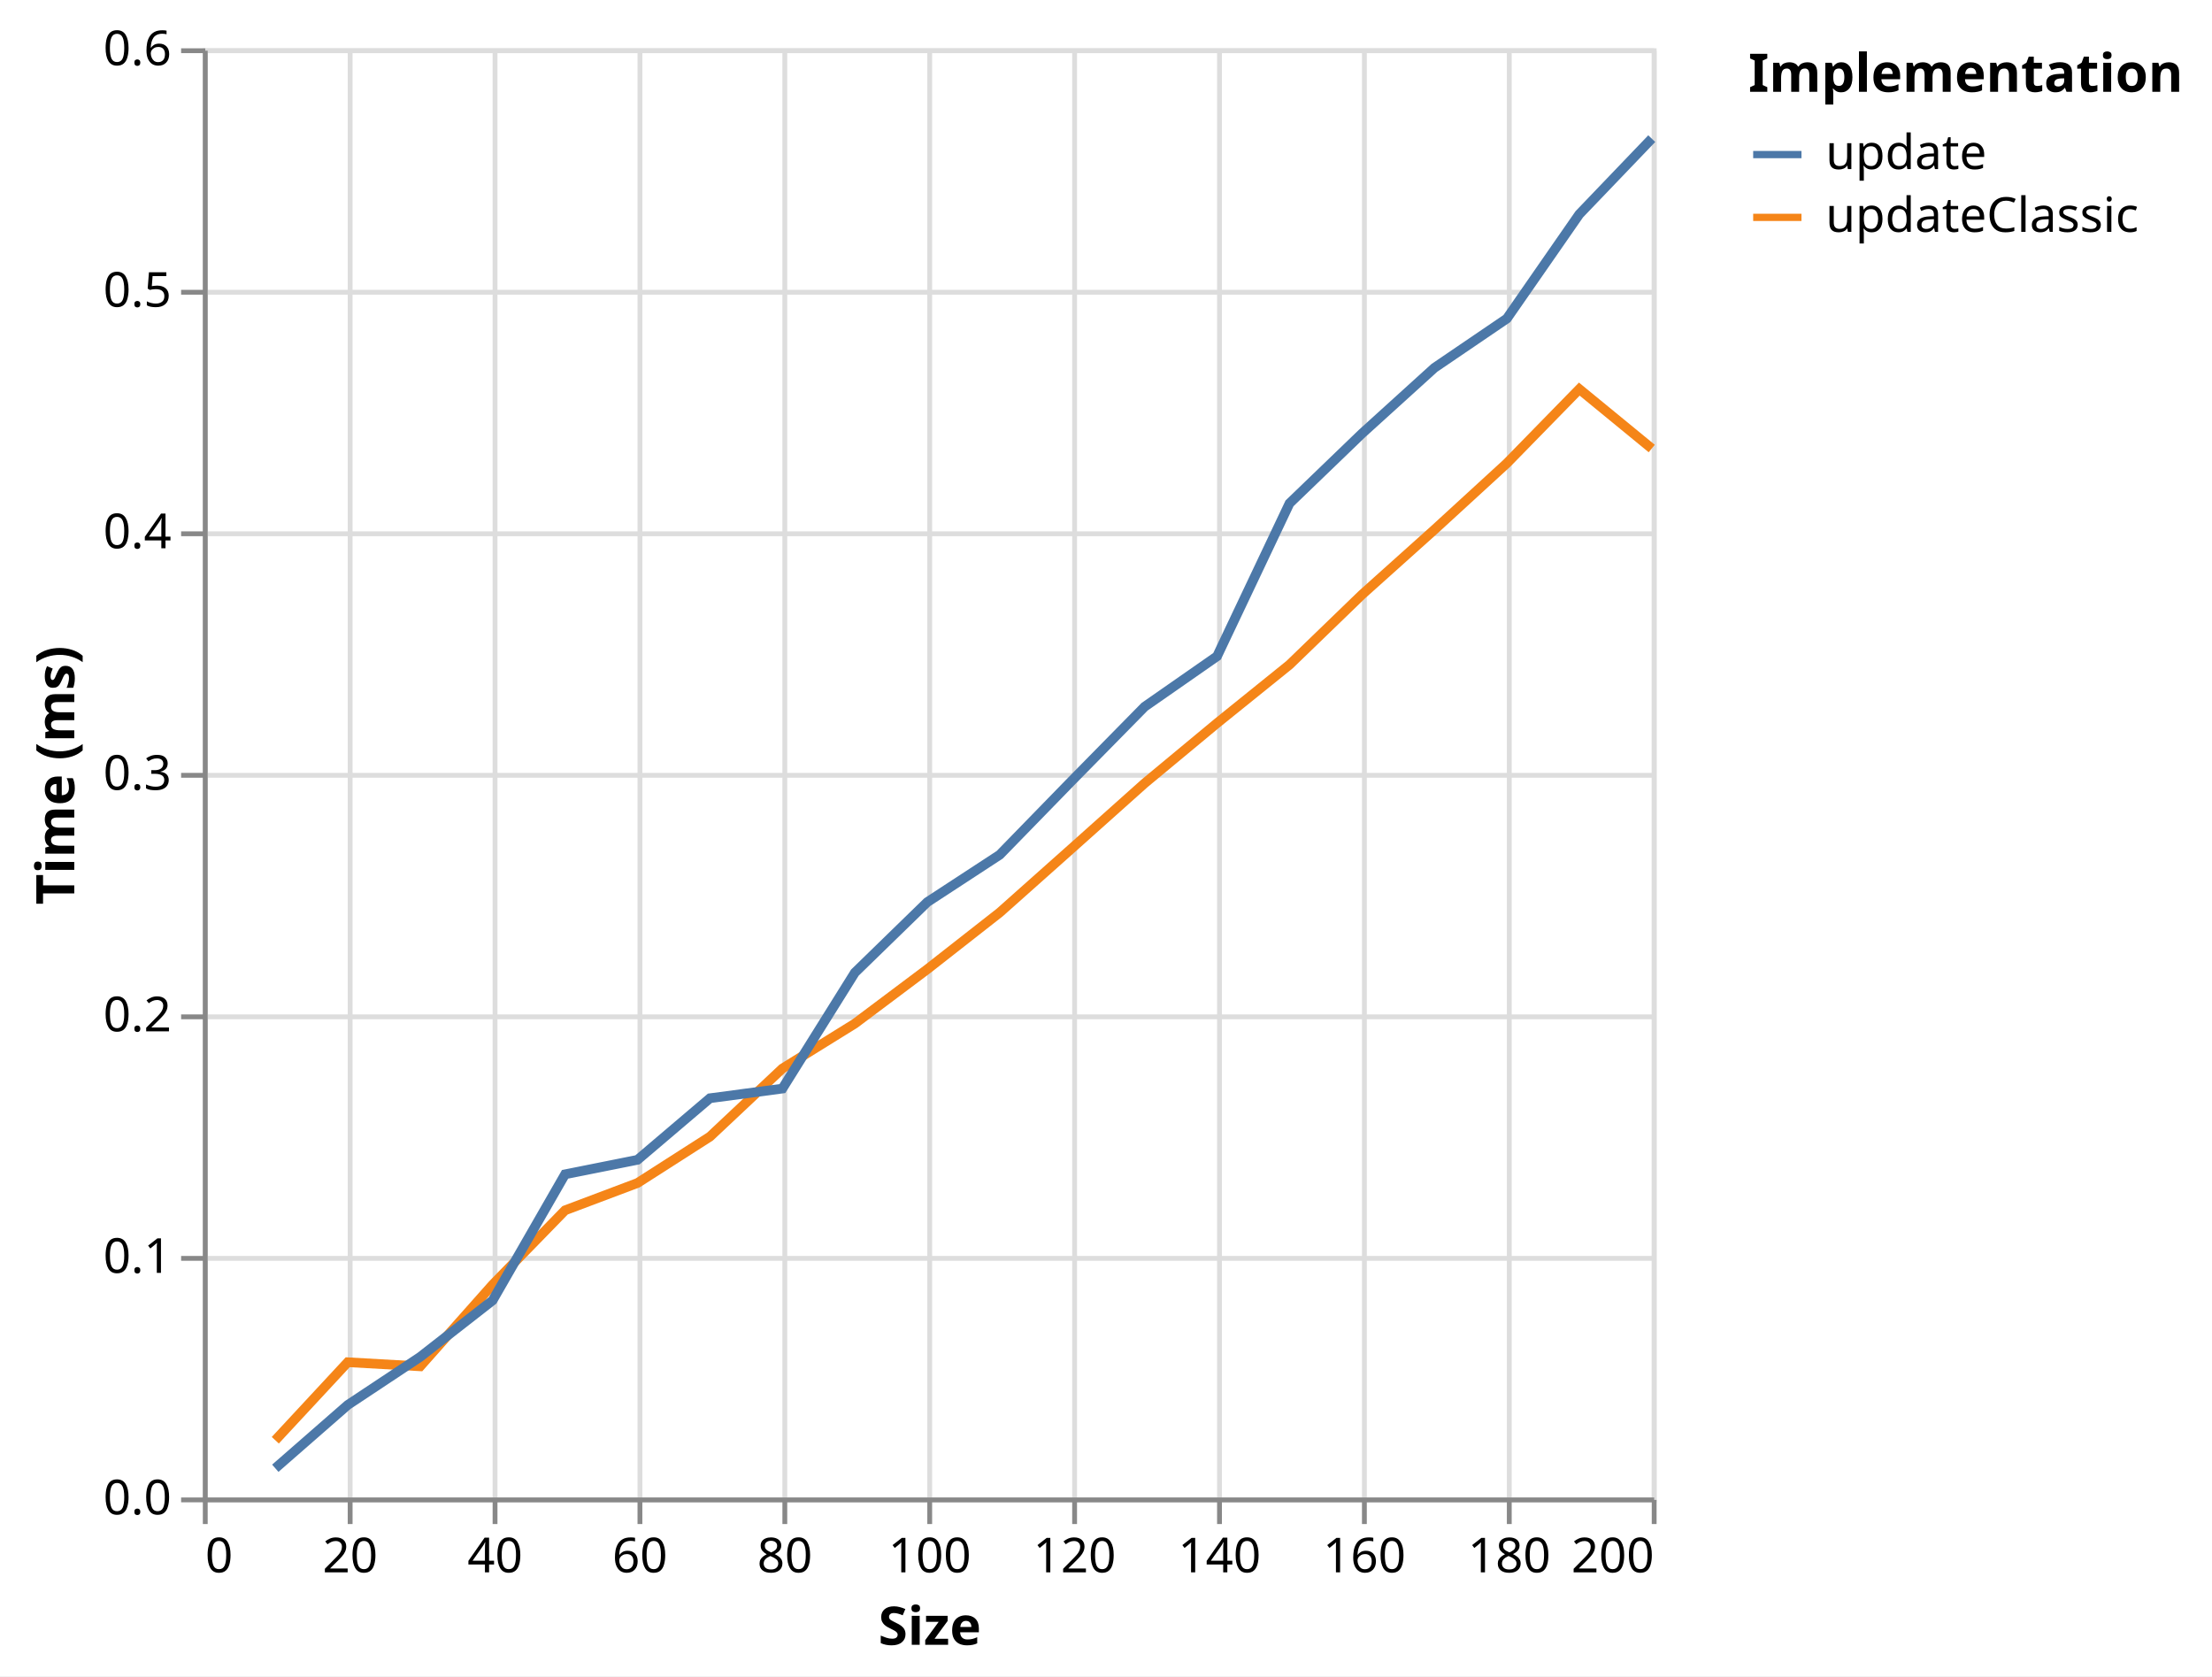
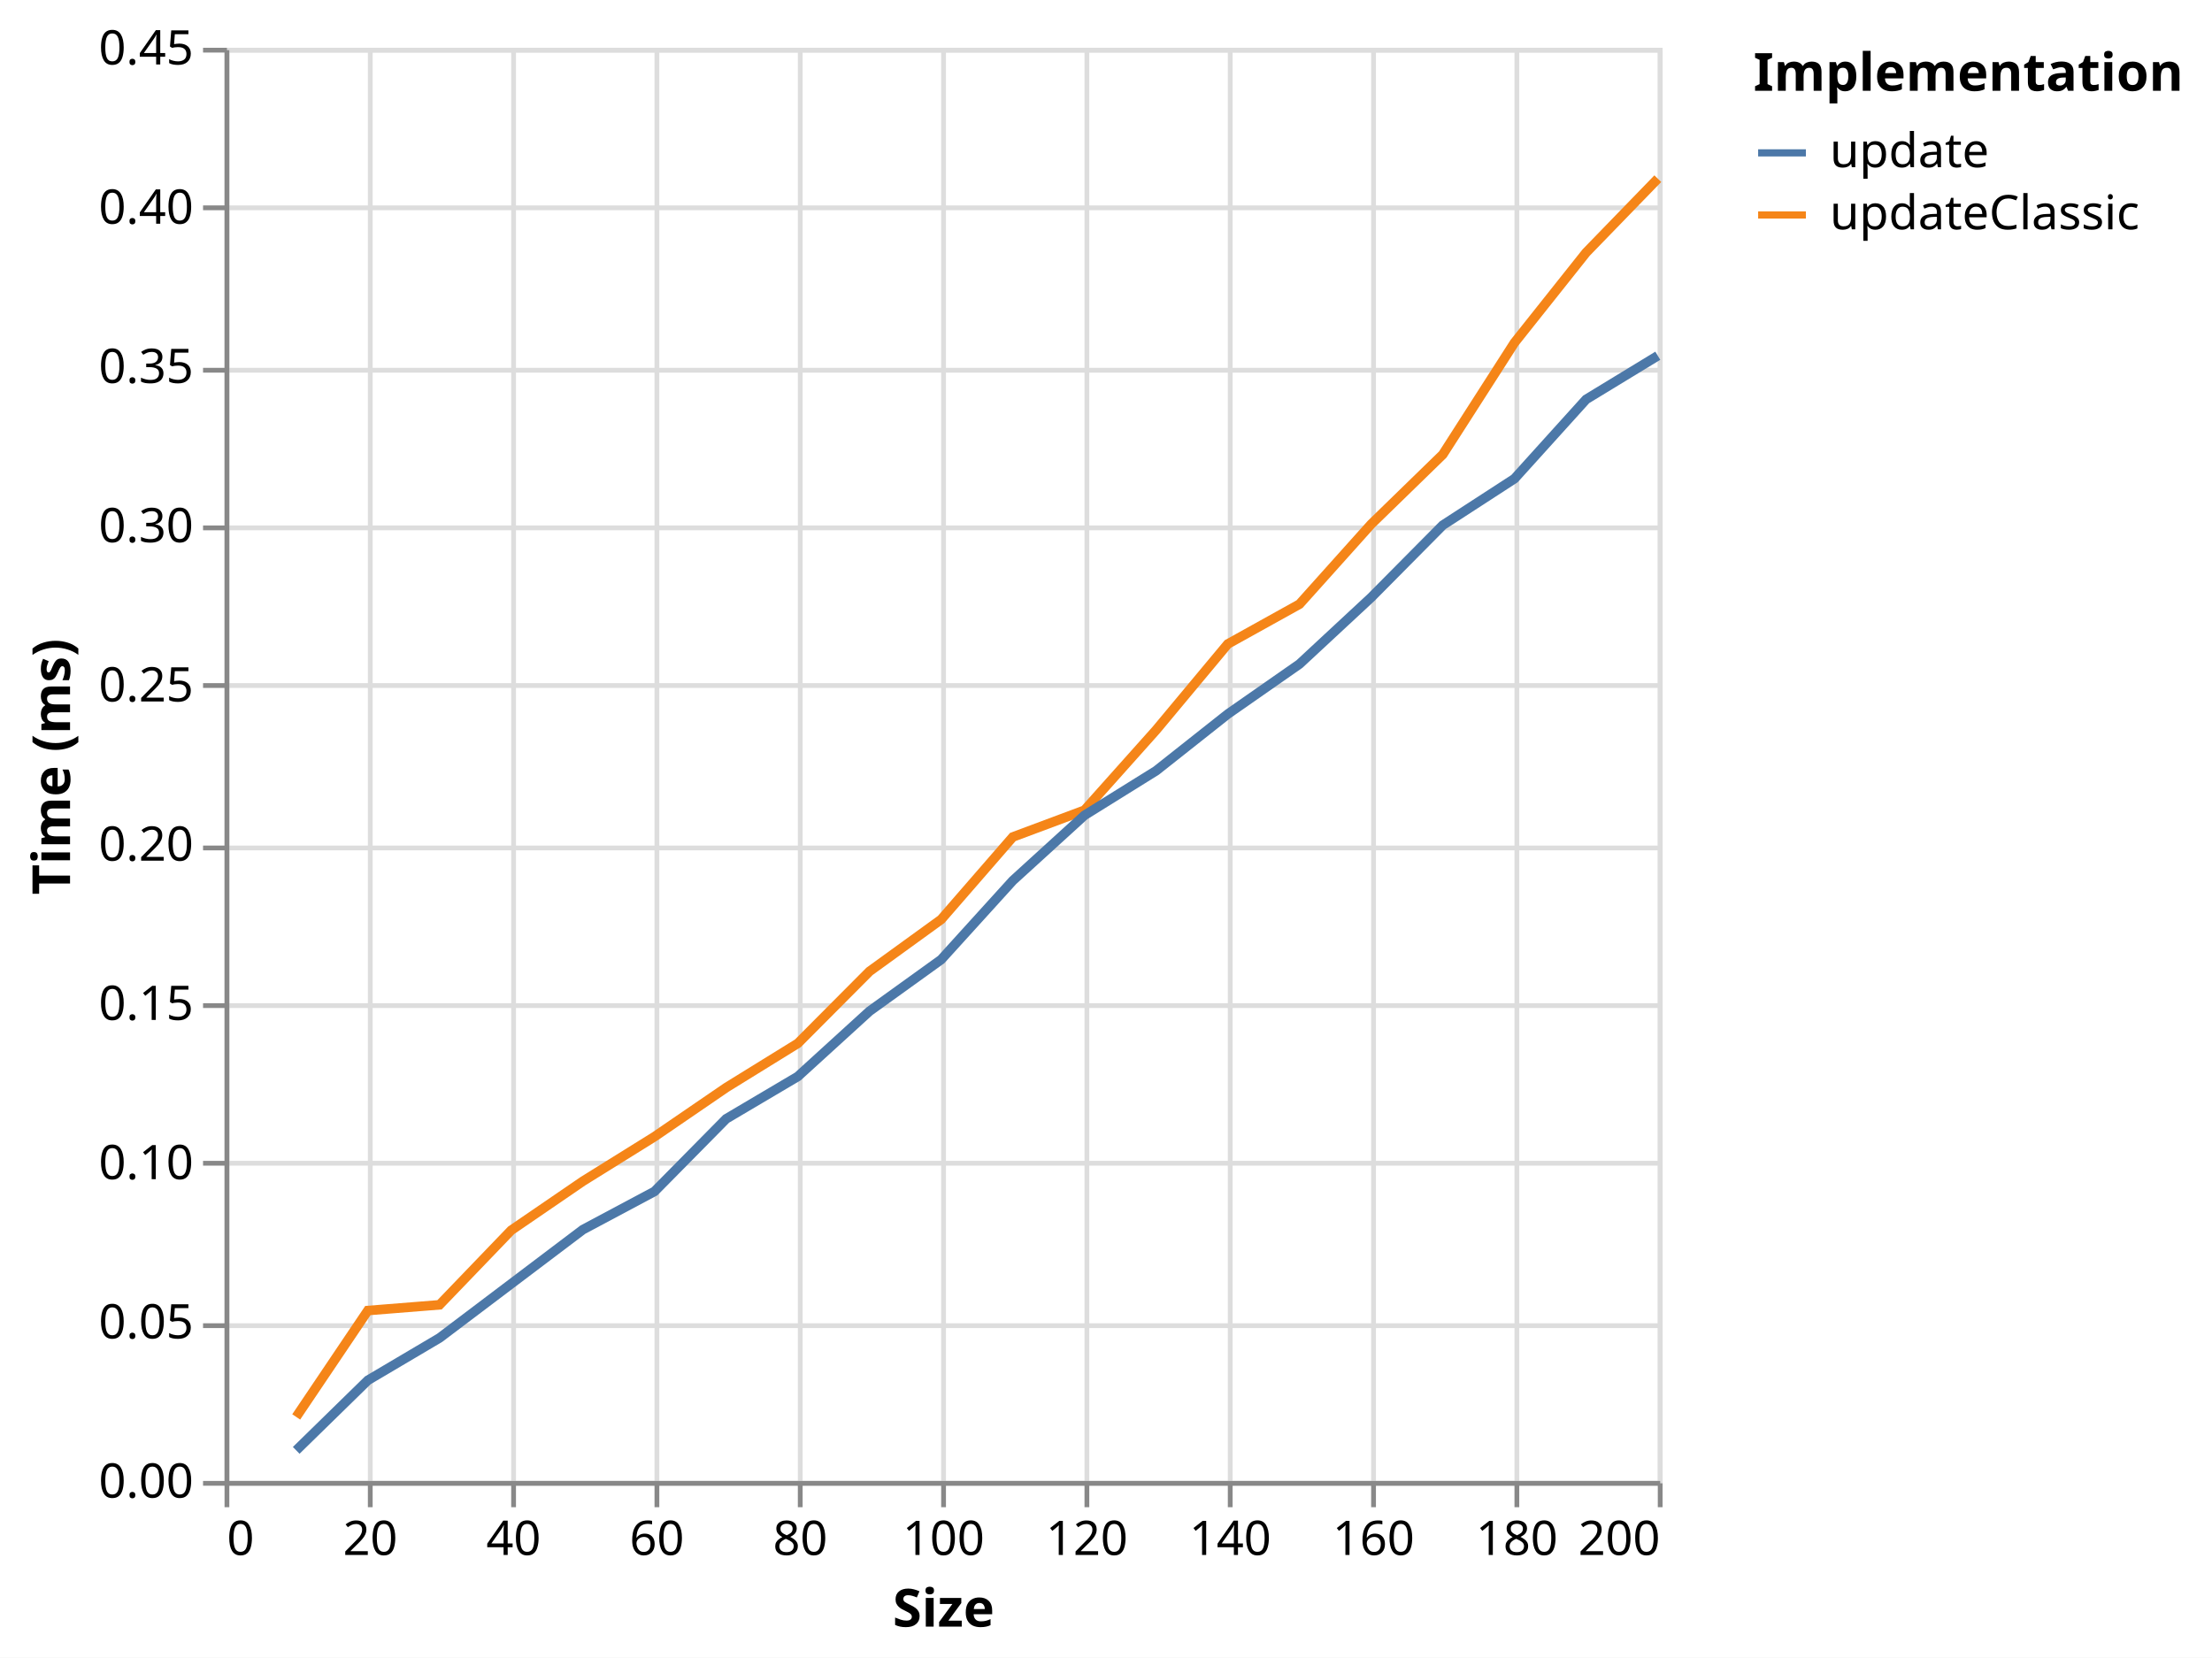
- <svg xmlns="http://www.w3.org/2000/svg" version="1.1" class="marks" width="458" height="347" viewBox="0 0 458 347">
-   <rect width="458" height="347" fill="white" />
-   <g fill="none" stroke-miterlimit="10" transform="translate(42,10)">
+ <svg xmlns="http://www.w3.org/2000/svg" version="1.1" class="marks" width="463" height="347" viewBox="0 0 463 347">
+   <rect width="463" height="347" fill="white" />
+   <g fill="none" stroke-miterlimit="10" transform="translate(47,10)">
    <g class="mark-group role-frame root" role="graphics-object" aria-roledescription="group mark container">
      <g transform="translate(0,0)">
        <path class="background" aria-hidden="true" d="M0.5,0.5h300v300h-300Z" stroke="#ddd" />
        <g>
          <g class="mark-group role-axis" aria-hidden="true">
            <g transform="translate(0.5,300.5)">
              <path class="background" aria-hidden="true" d="M0,0h0v0h0Z" pointer-events="none" />
              <g>
                <g class="mark-rule role-axis-grid" pointer-events="none">
                  <line transform="translate(0,-300)" x2="0" y2="300" stroke="#ddd" stroke-width="1" opacity="1" />
                  <line transform="translate(30,-300)" x2="0" y2="300" stroke="#ddd" stroke-width="1" opacity="1" />
                  <line transform="translate(60,-300)" x2="0" y2="300" stroke="#ddd" stroke-width="1" opacity="1" />
                  <line transform="translate(90,-300)" x2="0" y2="300" stroke="#ddd" stroke-width="1" opacity="1" />
                  <line transform="translate(120,-300)" x2="0" y2="300" stroke="#ddd" stroke-width="1" opacity="1" />
                  <line transform="translate(150,-300)" x2="0" y2="300" stroke="#ddd" stroke-width="1" opacity="1" />
                  <line transform="translate(180,-300)" x2="0" y2="300" stroke="#ddd" stroke-width="1" opacity="1" />
                  <line transform="translate(210,-300)" x2="0" y2="300" stroke="#ddd" stroke-width="1" opacity="1" />
                  <line transform="translate(240,-300)" x2="0" y2="300" stroke="#ddd" stroke-width="1" opacity="1" />
                  <line transform="translate(270,-300)" x2="0" y2="300" stroke="#ddd" stroke-width="1" opacity="1" />
                  <line transform="translate(300,-300)" x2="0" y2="300" stroke="#ddd" stroke-width="1" opacity="1" />
                </g>
              </g>
              <path class="foreground" aria-hidden="true" d="" pointer-events="none" display="none" />
            </g>
          </g>
          <g class="mark-group role-axis" aria-hidden="true">
            <g transform="translate(0.5,0.5)">
              <path class="background" aria-hidden="true" d="M0,0h0v0h0Z" pointer-events="none" />
              <g>
                <g class="mark-rule role-axis-grid" pointer-events="none">
                  <line transform="translate(0,300)" x2="300" y2="0" stroke="#ddd" stroke-width="1" opacity="1" />
-                   <line transform="translate(0,250)" x2="300" y2="0" stroke="#ddd" stroke-width="1" opacity="1" />
+                   <line transform="translate(0,267)" x2="300" y2="0" stroke="#ddd" stroke-width="1" opacity="1" />
+                   <line transform="translate(0,233)" x2="300" y2="0" stroke="#ddd" stroke-width="1" opacity="1" />
                  <line transform="translate(0,200)" x2="300" y2="0" stroke="#ddd" stroke-width="1" opacity="1" />
-                   <line transform="translate(0,150)" x2="300" y2="0" stroke="#ddd" stroke-width="1" opacity="1" />
+                   <line transform="translate(0,167)" x2="300" y2="0" stroke="#ddd" stroke-width="1" opacity="1" />
+                   <line transform="translate(0,133)" x2="300" y2="0" stroke="#ddd" stroke-width="1" opacity="1" />
                  <line transform="translate(0,100)" x2="300" y2="0" stroke="#ddd" stroke-width="1" opacity="1" />
-                   <line transform="translate(0,50)" x2="300" y2="0" stroke="#ddd" stroke-width="1" opacity="1" />
+                   <line transform="translate(0,67)" x2="300" y2="0" stroke="#ddd" stroke-width="1" opacity="1" />
+                   <line transform="translate(0,33)" x2="300" y2="0" stroke="#ddd" stroke-width="1" opacity="1" />
                  <line transform="translate(0,0)" x2="300" y2="0" stroke="#ddd" stroke-width="1" opacity="1" />
                </g>
              </g>
              <path class="foreground" aria-hidden="true" d="" pointer-events="none" display="none" />
            </g>
          </g>
          <g class="mark-group role-axis" role="graphics-symbol" aria-roledescription="axis" aria-label="X-axis titled 'Size' for a linear scale with values from 0 to 200">
            <g transform="translate(0.5,300.5)">
              <path class="background" aria-hidden="true" d="M0,0h0v0h0Z" pointer-events="none" />
              <g>
                <g class="mark-rule role-axis-tick" pointer-events="none">
                  <line transform="translate(0,0)" x2="0" y2="5" stroke="#888" stroke-width="1" opacity="1" />
                  <line transform="translate(30,0)" x2="0" y2="5" stroke="#888" stroke-width="1" opacity="1" />
                  <line transform="translate(60,0)" x2="0" y2="5" stroke="#888" stroke-width="1" opacity="1" />
                  <line transform="translate(90,0)" x2="0" y2="5" stroke="#888" stroke-width="1" opacity="1" />
                  <line transform="translate(120,0)" x2="0" y2="5" stroke="#888" stroke-width="1" opacity="1" />
                  <line transform="translate(150,0)" x2="0" y2="5" stroke="#888" stroke-width="1" opacity="1" />
                  <line transform="translate(180,0)" x2="0" y2="5" stroke="#888" stroke-width="1" opacity="1" />
                  <line transform="translate(210,0)" x2="0" y2="5" stroke="#888" stroke-width="1" opacity="1" />
                  <line transform="translate(240,0)" x2="0" y2="5" stroke="#888" stroke-width="1" opacity="1" />
                  <line transform="translate(270,0)" x2="0" y2="5" stroke="#888" stroke-width="1" opacity="1" />
                  <line transform="translate(300,0)" x2="0" y2="5" stroke="#888" stroke-width="1" opacity="1" />
                </g>
                <g class="mark-text role-axis-label" pointer-events="none">
                  <text text-anchor="start" transform="translate(0,15)" font-family="sans-serif" font-size="10px" fill="#000" opacity="1">0</text>
                  <text text-anchor="middle" transform="translate(30,15)" font-family="sans-serif" font-size="10px" fill="#000" opacity="1">20</text>
                  <text text-anchor="middle" transform="translate(60,15)" font-family="sans-serif" font-size="10px" fill="#000" opacity="1">40</text>
                  <text text-anchor="middle" transform="translate(90,15)" font-family="sans-serif" font-size="10px" fill="#000" opacity="1">60</text>
                  <text text-anchor="middle" transform="translate(120,15)" font-family="sans-serif" font-size="10px" fill="#000" opacity="1">80</text>
                  <text text-anchor="middle" transform="translate(150,15)" font-family="sans-serif" font-size="10px" fill="#000" opacity="1">100</text>
                  <text text-anchor="middle" transform="translate(180,15)" font-family="sans-serif" font-size="10px" fill="#000" opacity="1">120</text>
                  <text text-anchor="middle" transform="translate(210,15)" font-family="sans-serif" font-size="10px" fill="#000" opacity="1">140</text>
                  <text text-anchor="middle" transform="translate(240,15)" font-family="sans-serif" font-size="10px" fill="#000" opacity="1">160</text>
                  <text text-anchor="middle" transform="translate(270,15)" font-family="sans-serif" font-size="10px" fill="#000" opacity="1">180</text>
                  <text text-anchor="end" transform="translate(300,15)" font-family="sans-serif" font-size="10px" fill="#000" opacity="1">200</text>
                </g>
                <g class="mark-rule role-axis-domain" pointer-events="none">
                  <line transform="translate(0,0)" x2="300" y2="0" stroke="#888" stroke-width="1" opacity="1" />
                </g>
                <g class="mark-text role-axis-title" pointer-events="none">
                  <text text-anchor="middle" transform="translate(150,30)" font-family="sans-serif" font-size="11px" font-weight="bold" fill="#000" opacity="1">Size</text>
                </g>
              </g>
              <path class="foreground" aria-hidden="true" d="" pointer-events="none" display="none" />
            </g>
          </g>
-           <g class="mark-group role-axis" role="graphics-symbol" aria-roledescription="axis" aria-label="Y-axis titled 'Time (ms)' for a linear scale with values from 0.0 to 0.6">
+           <g class="mark-group role-axis" role="graphics-symbol" aria-roledescription="axis" aria-label="Y-axis titled 'Time (ms)' for a linear scale with values from 0.0 to 0.5">
            <g transform="translate(0.5,0.5)">
              <path class="background" aria-hidden="true" d="M0,0h0v0h0Z" pointer-events="none" />
              <g>
                <g class="mark-rule role-axis-tick" pointer-events="none">
                  <line transform="translate(0,300)" x2="-5" y2="0" stroke="#888" stroke-width="1" opacity="1" />
-                   <line transform="translate(0,250)" x2="-5" y2="0" stroke="#888" stroke-width="1" opacity="1" />
+                   <line transform="translate(0,267)" x2="-5" y2="0" stroke="#888" stroke-width="1" opacity="1" />
+                   <line transform="translate(0,233)" x2="-5" y2="0" stroke="#888" stroke-width="1" opacity="1" />
                  <line transform="translate(0,200)" x2="-5" y2="0" stroke="#888" stroke-width="1" opacity="1" />
-                   <line transform="translate(0,150)" x2="-5" y2="0" stroke="#888" stroke-width="1" opacity="1" />
+                   <line transform="translate(0,167)" x2="-5" y2="0" stroke="#888" stroke-width="1" opacity="1" />
+                   <line transform="translate(0,133)" x2="-5" y2="0" stroke="#888" stroke-width="1" opacity="1" />
                  <line transform="translate(0,100)" x2="-5" y2="0" stroke="#888" stroke-width="1" opacity="1" />
-                   <line transform="translate(0,50)" x2="-5" y2="0" stroke="#888" stroke-width="1" opacity="1" />
+                   <line transform="translate(0,67)" x2="-5" y2="0" stroke="#888" stroke-width="1" opacity="1" />
+                   <line transform="translate(0,33)" x2="-5" y2="0" stroke="#888" stroke-width="1" opacity="1" />
                  <line transform="translate(0,0)" x2="-5" y2="0" stroke="#888" stroke-width="1" opacity="1" />
                </g>
                <g class="mark-text role-axis-label" pointer-events="none">
-                   <text text-anchor="end" transform="translate(-7,303)" font-family="sans-serif" font-size="10px" fill="#000" opacity="1">0.0</text>
-                   <text text-anchor="end" transform="translate(-7,253)" font-family="sans-serif" font-size="10px" fill="#000" opacity="1">0.1</text>
-                   <text text-anchor="end" transform="translate(-7,203)" font-family="sans-serif" font-size="10px" fill="#000" opacity="1">0.2</text>
-                   <text text-anchor="end" transform="translate(-7,153)" font-family="sans-serif" font-size="10px" fill="#000" opacity="1">0.3</text>
-                   <text text-anchor="end" transform="translate(-7,103)" font-family="sans-serif" font-size="10px" fill="#000" opacity="1">0.4</text>
-                   <text text-anchor="end" transform="translate(-7,53)" font-family="sans-serif" font-size="10px" fill="#000" opacity="1">0.5</text>
-                   <text text-anchor="end" transform="translate(-7,3)" font-family="sans-serif" font-size="10px" fill="#000" opacity="1">0.6</text>
+                   <text text-anchor="end" transform="translate(-7,303)" font-family="sans-serif" font-size="10px" fill="#000" opacity="1">0.00</text>
+                   <text text-anchor="end" transform="translate(-7,269.6667)" font-family="sans-serif" font-size="10px" fill="#000" opacity="1">0.05</text>
+                   <text text-anchor="end" transform="translate(-7,236.3333)" font-family="sans-serif" font-size="10px" fill="#000" opacity="1">0.10</text>
+                   <text text-anchor="end" transform="translate(-7,203)" font-family="sans-serif" font-size="10px" fill="#000" opacity="1">0.15</text>
+                   <text text-anchor="end" transform="translate(-7,169.6667)" font-family="sans-serif" font-size="10px" fill="#000" opacity="1">0.20</text>
+                   <text text-anchor="end" transform="translate(-7,136.3333)" font-family="sans-serif" font-size="10px" fill="#000" opacity="1">0.25</text>
+                   <text text-anchor="end" transform="translate(-7,103)" font-family="sans-serif" font-size="10px" fill="#000" opacity="1">0.30</text>
+                   <text text-anchor="end" transform="translate(-7,69.66667)" font-family="sans-serif" font-size="10px" fill="#000" opacity="1">0.35</text>
+                   <text text-anchor="end" transform="translate(-7,36.33333)" font-family="sans-serif" font-size="10px" fill="#000" opacity="1">0.40</text>
+                   <text text-anchor="end" transform="translate(-7,3)" font-family="sans-serif" font-size="10px" fill="#000" opacity="1">0.45</text>
                </g>
                <g class="mark-rule role-axis-domain" pointer-events="none">
                  <line transform="translate(0,300)" x2="0" y2="-300" stroke="#888" stroke-width="1" opacity="1" />
                </g>
                <g class="mark-text role-axis-title" pointer-events="none">
-                   <text text-anchor="middle" transform="translate(-25.11914,150) rotate(-90) translate(0,-2)" font-family="sans-serif" font-size="11px" font-weight="bold" fill="#000" opacity="1">Time (ms)</text>
+                   <text text-anchor="middle" transform="translate(-30.83887,150) rotate(-90) translate(0,-2)" font-family="sans-serif" font-size="11px" font-weight="bold" fill="#000" opacity="1">Time (ms)</text>
                </g>
              </g>
              <path class="foreground" aria-hidden="true" d="" pointer-events="none" display="none" />
            </g>
          </g>
          <g class="mark-group role-scope pathgroup" role="graphics-object" aria-roledescription="group mark container">
            <g transform="translate(0,0)">
              <path class="background" aria-hidden="true" d="M0,0h300v300h-300Z" />
              <g>
                <g class="mark-line role-mark marks" role="graphics-object" aria-roledescription="line mark container">
-                   <path aria-label="Size: 10; Time (ms): 0.0237; series: updateClassic" role="graphics-symbol" aria-roledescription="line mark" d="M15,288.15L30,272L45,272.85L60,255.95L75,240.55L90,234.9L105,225.3L120,211.2L135,201.9L150,190.65L165,178.9L180,165.55L195,152.15L210,139.7L225,127.6L240,113.1L255,99.65L270,85.9L285,70.55L300,82.85" stroke="#f58518" stroke-width="2" />
+                   <path aria-label="Size: 10; Time (ms): 0.0201; series: updateClassic" role="graphics-symbol" aria-roledescription="line mark" d="M15,286.6L30,264.333L45,263.133L60,247.533L75,237.267L90,227.933L105,217.667L120,208.4L135,193.333L150,182.467L165,165.2L180,159.6L195,142.8L210,124.8L225,116.467L240,99.733L255,85.133L270,61.733L285,42.867L300,27.4" stroke="#f58518" stroke-width="2" />
                </g>
              </g>
              <path class="foreground" aria-hidden="true" d="" display="none" />
            </g>
            <g transform="translate(0,0)">
              <path class="background" aria-hidden="true" d="M0,0h300v300h-300Z" />
              <g>
                <g class="mark-line role-mark marks" role="graphics-object" aria-roledescription="line mark container">
-                   <path aria-label="Size: 10; Time (ms): 0.0121; series: update" role="graphics-symbol" aria-roledescription="line mark" d="M15,293.95L30,280.85L45,270.9L60,259.2L75,233.1L90,230.1L105,217.35L120,215.35L135,191.35L150,176.75L165,166.95L180,151.55L195,136.3L210,125.85L225,94.2L240,79.75L255,66.15L270,55.95L285,34.35L300,18.7" stroke="#4c78a8" stroke-width="2" />
+                   <path aria-label="Size: 10; Time (ms): 0.0096; series: update" role="graphics-symbol" aria-roledescription="line mark" d="M15,293.6L30,278.933L45,270.067L60,258.733L75,247.4L90,239.4L105,224.2L120,215.333L135,201.667L150,190.867L165,174.333L180,160.667L195,151.333L210,139.467L225,129L240,115.067L255,99.933L270,90.2L285,73.6L300,64.467" stroke="#4c78a8" stroke-width="2" />
                </g>
              </g>
              <path class="foreground" aria-hidden="true" d="" display="none" />
            </g>
          </g>
          <g class="mark-group role-legend" role="graphics-symbol" aria-roledescription="legend" aria-label="Symbol legend titled 'Implementation' for stroke color with 2 values: update, updateClassic">
            <g transform="translate(320,0)">
              <path class="background" aria-hidden="true" d="M0,0h91v40h-91Z" pointer-events="none" />
              <g>
                <g class="mark-group role-legend-entry">
                  <g transform="translate(0,16)">
                    <path class="background" aria-hidden="true" d="M0,0h0v0h0Z" pointer-events="none" />
                    <g>
                      <g class="mark-group role-scope" role="graphics-object" aria-roledescription="group mark container">
                        <g transform="translate(0,0)">
                          <path class="background" aria-hidden="true" d="M0,0h80.812v11h-80.812Z" pointer-events="none" opacity="1" />
                          <g>
                            <g class="mark-symbol role-legend-symbol" pointer-events="none">
                              <path transform="translate(6,6)" d="M-5,0L5,0" stroke="#4c78a8" stroke-width="1.5" opacity="1" />
                            </g>
                            <g class="mark-text role-legend-label" pointer-events="none">
                              <text text-anchor="start" transform="translate(16,9)" font-family="sans-serif" font-size="10px" fill="#000" opacity="1">update</text>
                            </g>
                          </g>
                          <path class="foreground" aria-hidden="true" d="" pointer-events="none" display="none" />
                        </g>
                        <g transform="translate(0,13)">
                          <path class="background" aria-hidden="true" d="M0,0h80.812v11h-80.812Z" pointer-events="none" opacity="1" />
                          <g>
                            <g class="mark-symbol role-legend-symbol" pointer-events="none">
                              <path transform="translate(6,6)" d="M-5,0L5,0" stroke="#f58518" stroke-width="1.5" opacity="1" />
                            </g>
                            <g class="mark-text role-legend-label" pointer-events="none">
                              <text text-anchor="start" transform="translate(16,9)" font-family="sans-serif" font-size="10px" fill="#000" opacity="1">updateClassic</text>
                            </g>
                          </g>
                          <path class="foreground" aria-hidden="true" d="" pointer-events="none" display="none" />
                        </g>
                      </g>
                    </g>
                    <path class="foreground" aria-hidden="true" d="" pointer-events="none" display="none" />
                  </g>
                </g>
                <g class="mark-text role-legend-title" pointer-events="none">
                  <text text-anchor="start" transform="translate(0,9)" font-family="sans-serif" font-size="11px" font-weight="bold" fill="#000" opacity="1">Implementation</text>
                </g>
              </g>
              <path class="foreground" aria-hidden="true" d="" pointer-events="none" display="none" />
            </g>
          </g>
        </g>
        <path class="foreground" aria-hidden="true" d="" display="none" />
      </g>
    </g>
  </g>
</svg>
